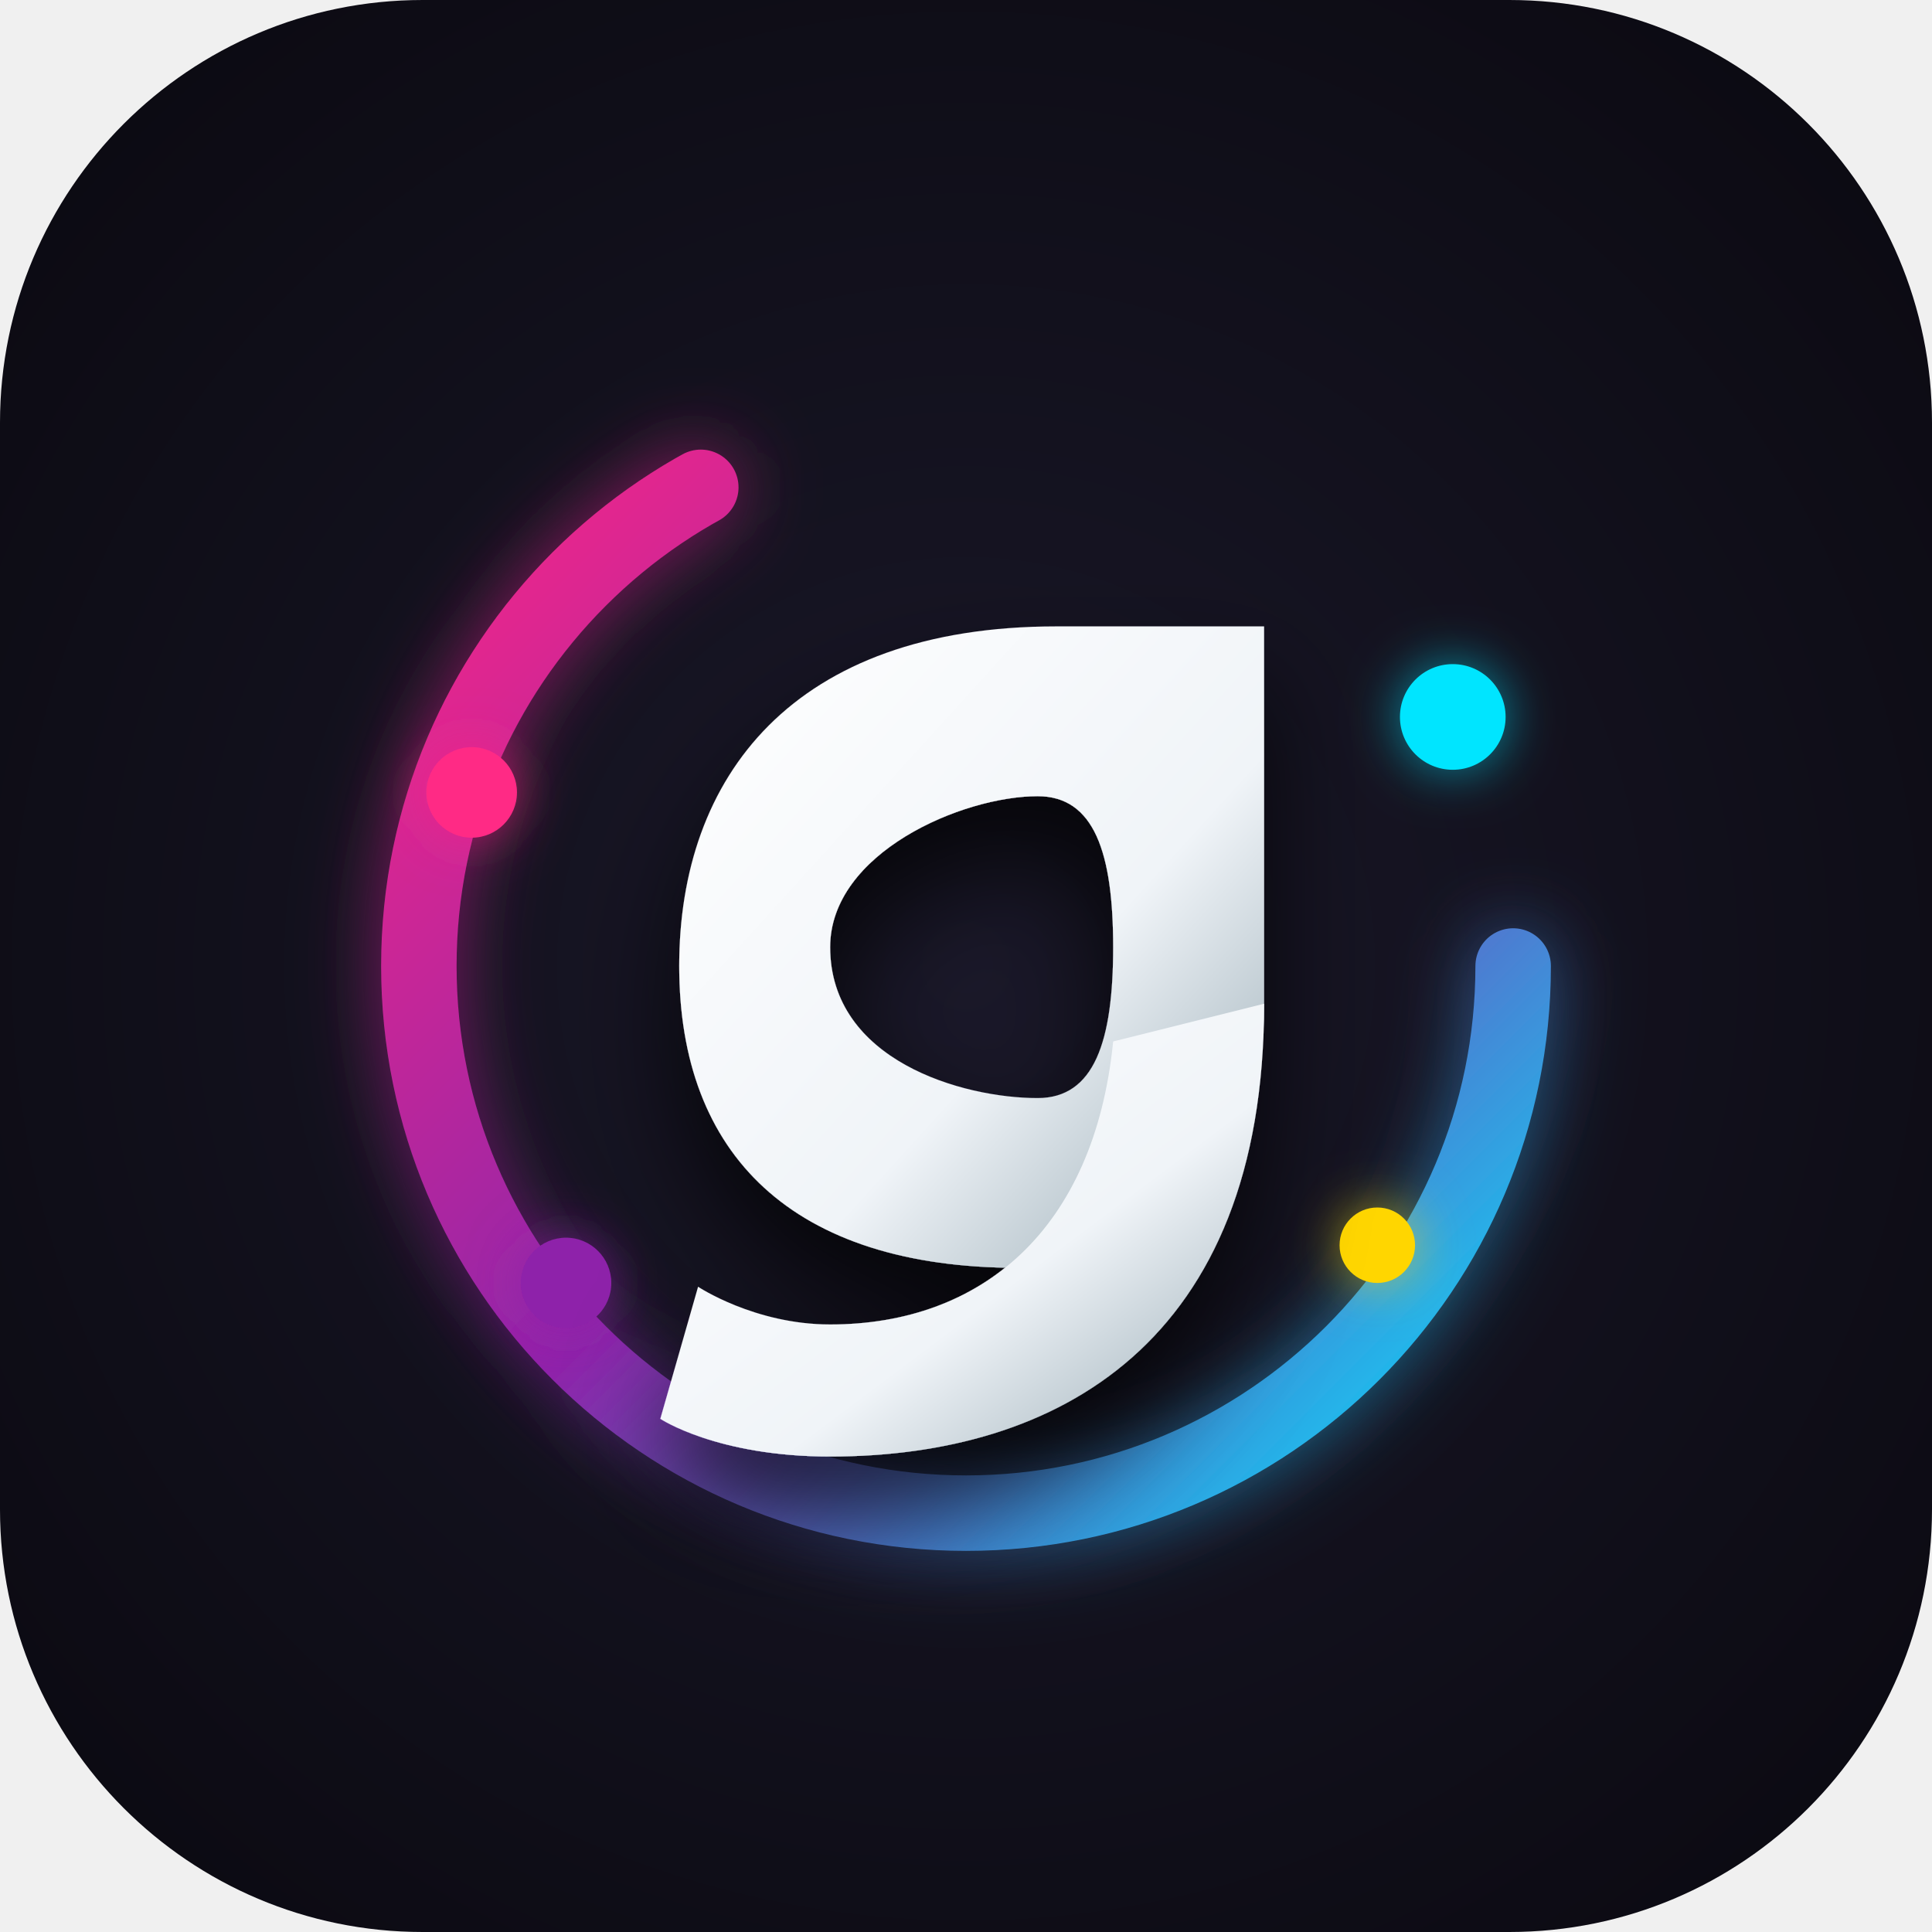
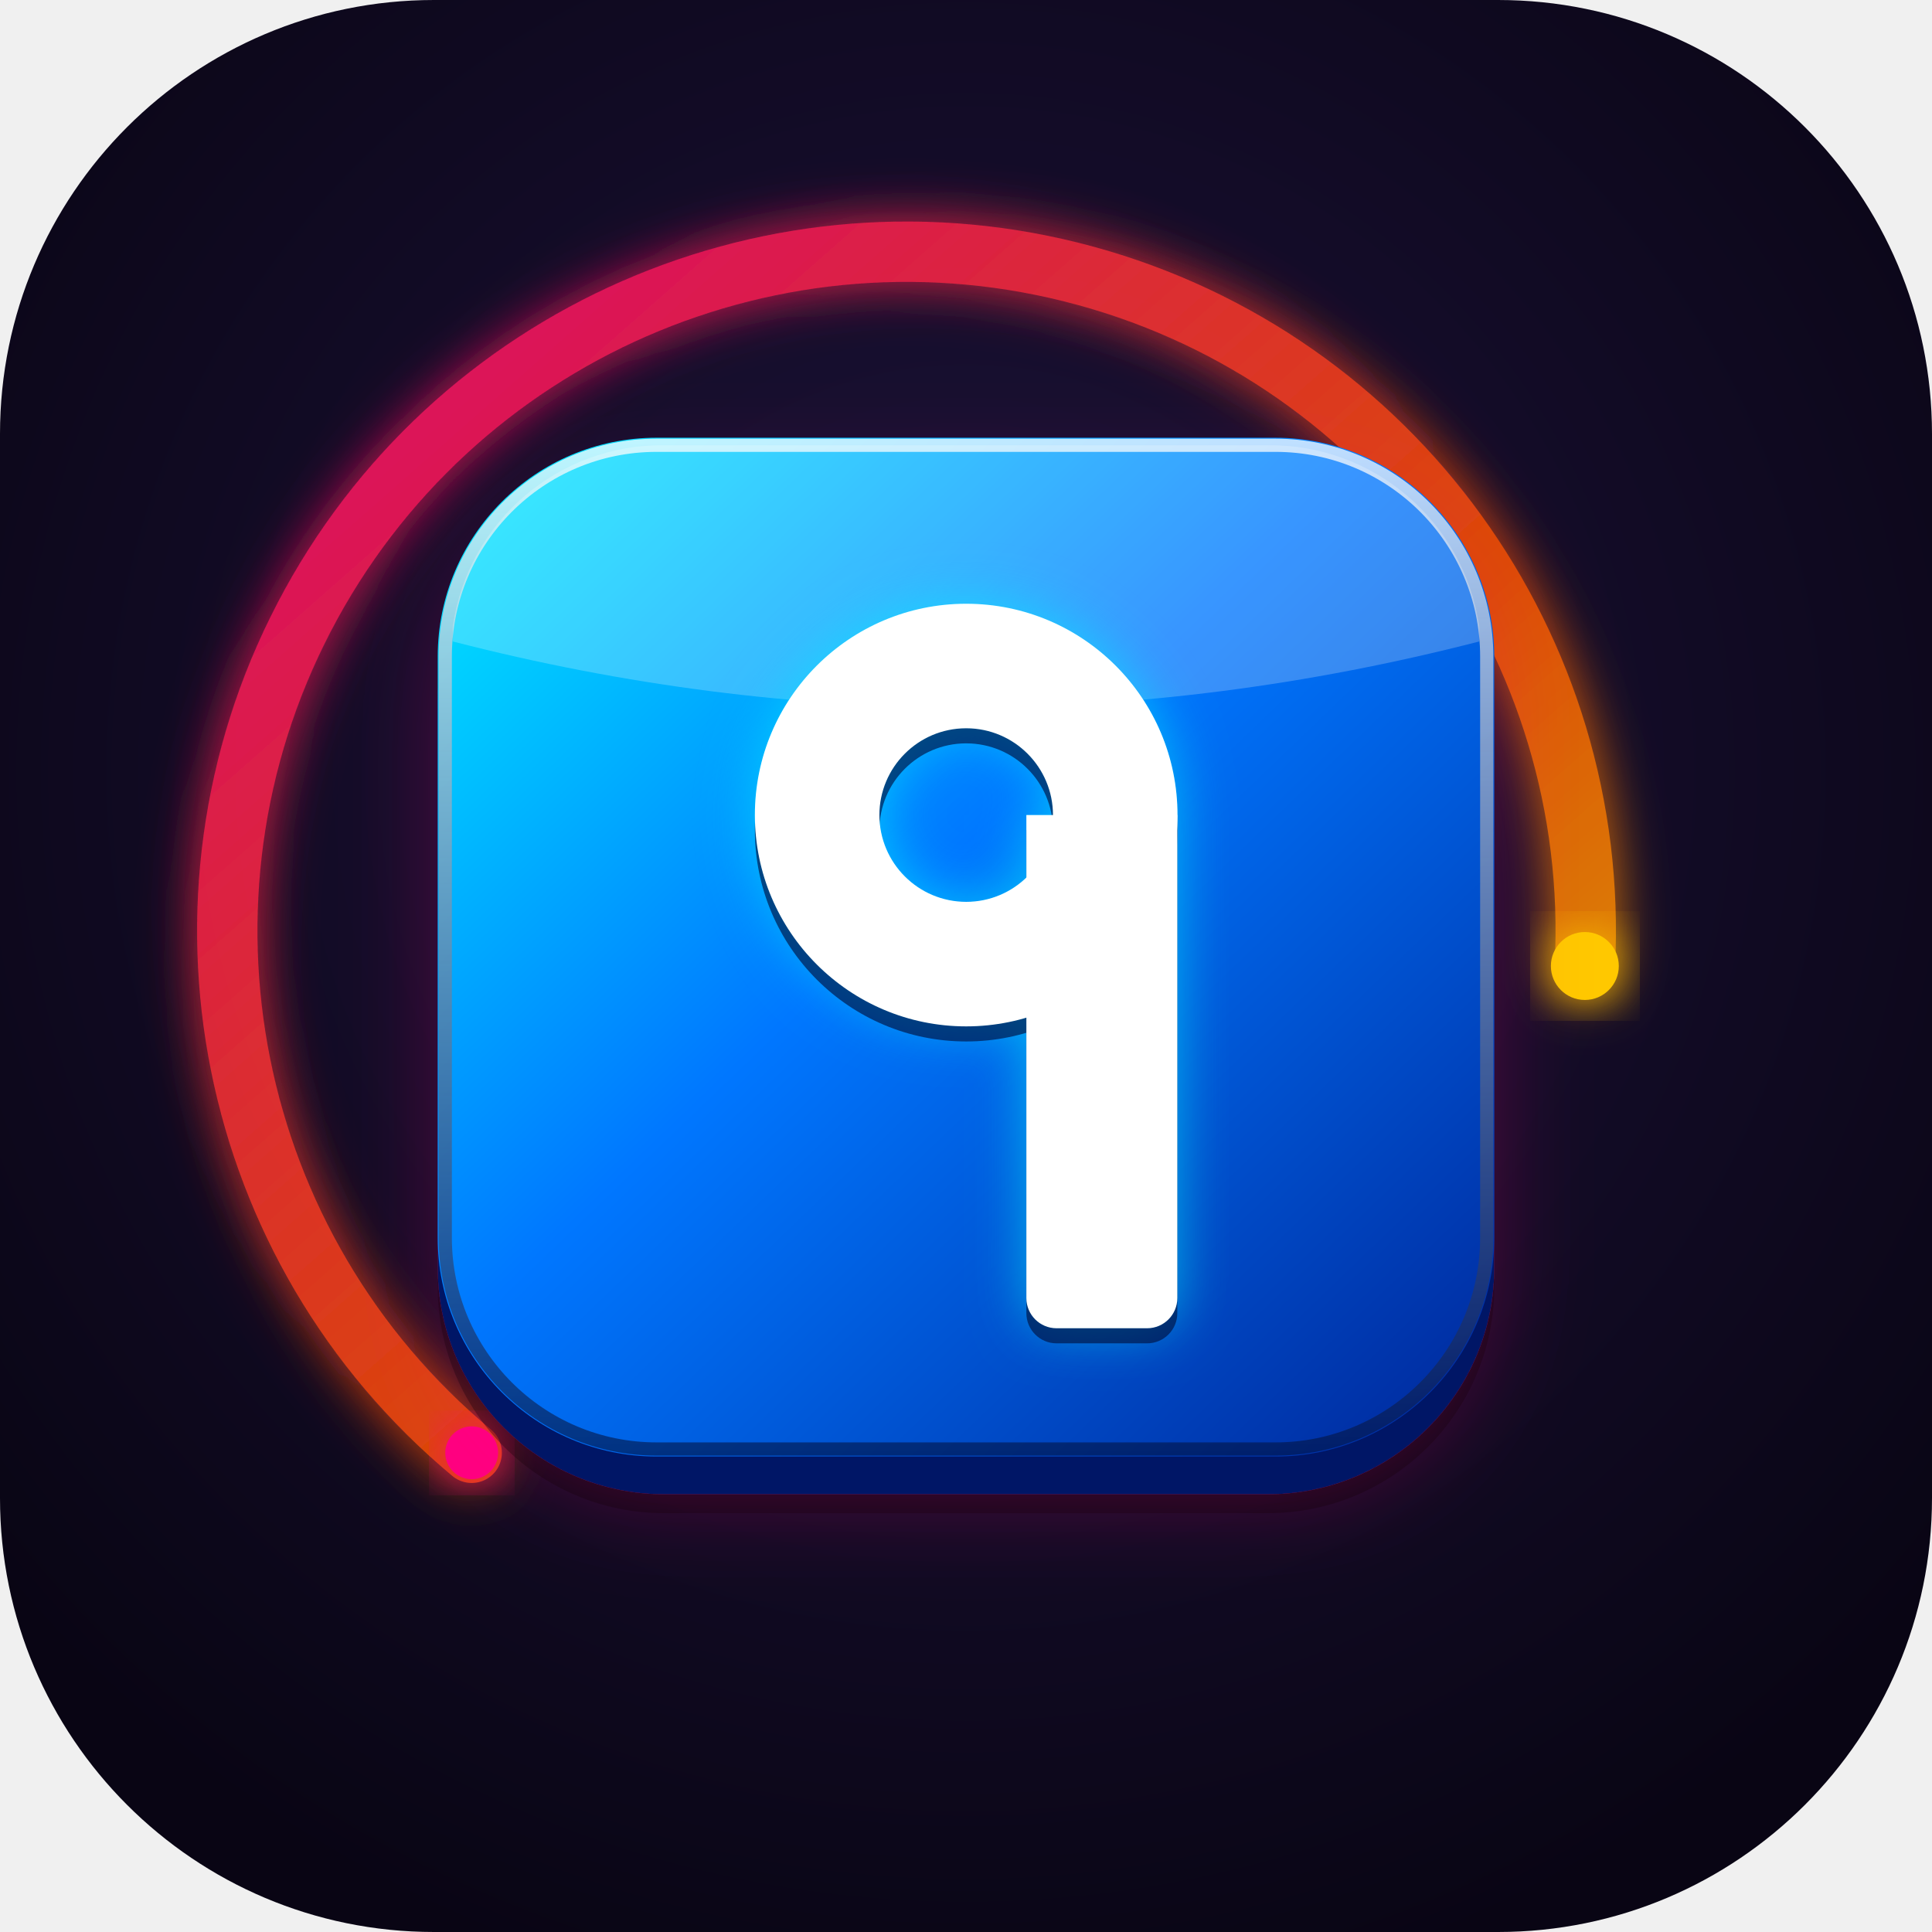
<svg xmlns="http://www.w3.org/2000/svg" viewBox="0 0 512 512" width="100%" height="100%">
  <defs>
-     <radialGradient id="bg-grad" cx="50%" cy="50%" r="70%">
-       <stop offset="0%" stop-color="#1A1829" />
-       <stop offset="100%" stop-color="#0A0910" />
+     <radialGradient id="bgGrad" cx="50%" cy="40%" r="65%">
+       <stop offset="0%" stop-color="#1D133B" />
+       <stop offset="100%" stop-color="#090514" />
    </radialGradient>
-     <linearGradient id="fuse-ring" x1="0%" y1="0%" x2="100%" y2="100%">
-       <stop offset="0%" stop-color="#FF2A85" />
-       <stop offset="50%" stop-color="#8E24AA" />
-       <stop offset="100%" stop-color="#00E5FF" />
+     <filter id="tileShadow" x="-20%" y="-20%" width="140%" height="140%">
+       <feDropShadow dx="0" dy="18" stdDeviation="14" flood-color="#000000" flood-opacity="0.65" />
+       <feDropShadow dx="0" dy="2" stdDeviation="12" flood-color="#FF0080" flood-opacity="0.25" />
+     </filter>
+     <filter id="glow" x="-30%" y="-30%" width="160%" height="160%">
+       <feGaussianBlur stdDeviation="7" result="blur" />
+       <feComposite in="SourceGraphic" in2="blur" operator="over" />
+     </filter>
+     <linearGradient id="tileGrad" x1="0%" y1="0%" x2="100%" y2="100%">
+       <stop offset="0%" stop-color="#00F0FF" />
+       <stop offset="45%" stop-color="#0077FF" />
+       <stop offset="100%" stop-color="#002699" />
    </linearGradient>
-     <linearGradient id="nine-grad" x1="0%" y1="0%" x2="100%" y2="100%">
-       <stop offset="0%" stop-color="#FFFFFF" />
-       <stop offset="60%" stop-color="#F0F4F8" />
-       <stop offset="100%" stop-color="#90A4AE" />
+     <linearGradient id="bevelGrad" x1="0%" y1="0%" x2="0%" y2="100%">
+       <stop offset="0%" stop-color="#FFFFFF" stop-opacity="0.75" />
+       <stop offset="100%" stop-color="#001140" stop-opacity="0.6" />
    </linearGradient>
-     <filter id="glow-clean" x="-30%" y="-30%" width="160%" height="160%">
-       <feGaussianBlur stdDeviation="10" result="blur" />
-       <feComponentTransfer in="blur" result="glow-bright">
-         <feFuncA type="linear" slope="0.6" />
-       </feComponentTransfer>
-       <feMerge>
-         <feMergeNode in="glow-bright" />
-         <feMergeNode in="SourceGraphic" />
-       </feMerge>
-     </filter>
-     <filter id="glow-particle" x="-200%" y="-200%" width="500%" height="500%">
-       <feGaussianBlur stdDeviation="7" result="blur" />
-       <feComponentTransfer in="blur" result="glow-bright">
-         <feFuncA type="linear" slope="0.6" />
-       </feComponentTransfer>
-       <feMerge>
-         <feMergeNode in="glow-bright" />
-         <feMergeNode in="SourceGraphic" />
-       </feMerge>
-     </filter>
-     <filter id="drop-shadow" x="-20%" y="-20%" width="140%" height="140%">
-       <feDropShadow dx="0" dy="16" stdDeviation="14" flood-color="#000000" flood-opacity="0.75" />
-     </filter>
+     <linearGradient id="energyGrad" x1="0%" y1="0%" x2="100%" y2="100%">
+       <stop offset="0%" stop-color="#FF0080" />
+       <stop offset="60%" stop-color="#FF5500" />
+       <stop offset="100%" stop-color="#FFC800" />
+     </linearGradient>
+     <g id="nine">
+       <path fill-rule="evenodd" d="M 256 160 a 56 56 0 1 0 0.1 0 Z                M 256 193 a 23 23 0 1 0 0.1 0 Z" />
+       <path d="M 272 216                L 312 216                L 312 344                A 8 8 0 0 1 304 352                L 280 352                A 8 8 0 0 1 272 344                Z" />
+     </g>
  </defs>
-   <rect width="512" height="512" rx="112" fill="url(#bg-grad)" />
-   <circle cx="256" cy="256" r="145" fill="none" stroke="url(#fuse-ring)" stroke-width="20" stroke-dasharray="650" stroke-dashoffset="40" stroke-linecap="round" filter="url(#glow-clean)" />
-   <circle cx="125" cy="210" r="12" fill="#FF2A85" filter="url(#glow-particle)" />
-   <circle cx="385" cy="190" r="14" fill="#00E5FF" filter="url(#glow-particle)" />
-   <circle cx="365" cy="330" r="10" fill="#FFD600" filter="url(#glow-particle)" />
-   <circle cx="150" cy="340" r="12" fill="#8E24AA" filter="url(#glow-particle)" />
-   <g filter="url(#drop-shadow)">
-     <path fill-rule="evenodd" d="M 280 166              C 210 166, 180 206, 180 256              C 180 306, 210 336, 270 336              C 320 336, 335 306, 335 266              L 335 166              Z              M 275 211              C 290 211, 295 226, 295 251              C 295 276, 290 291, 275 291              C 255 291, 220 281, 220 251              C 220 226, 255 211, 275 211              Z" fill="url(#nine-grad)" />
-     <path d="M 335 266              C 335 356, 280 386, 220 386              C 190 386, 175 376, 175 376              L 185 341              C 185 341, 200 351, 220 351              C 260 351, 290 326, 295 276              Z" fill="url(#nine-grad)" />
+   <rect width="512" height="512" rx="115" fill="url(#bgGrad)" />
+   <g id="mark">
+     <path d="M 125 385 A 180 180 0 1 1 420 256" fill="none" stroke="url(#energyGrad)" stroke-width="16" stroke-linecap="round" filter="url(#glow)" opacity="0.85" />
+     <circle cx="420" cy="256" r="9" fill="#FFC800" filter="url(#glow)" />
+     <circle cx="125" cy="385" r="7" fill="#FF0080" filter="url(#glow)" />
+     <rect x="116" y="131" width="280" height="270" rx="60" fill="#000000" opacity="0.35" />
+     <rect x="116" y="126" width="280" height="270" rx="60" fill="#001866" filter="url(#tileShadow)" />
+     <rect x="116" y="116" width="280" height="270" rx="58" fill="url(#tileGrad)" />
+     <rect x="118" y="118" width="276" height="266" rx="56" fill="none" stroke="url(#bevelGrad)" stroke-width="3.5" />
+     <path d="M 120 170 Q 256 205 392 170 L 392 166 A 56 56 0 0 0 336 118 L 176 118 A 56 56 0 0 0 120 166 Z" fill="#FFFFFF" opacity="0.22" />
+     <use href="#nine" fill="#00F0FF" filter="url(#glow)" opacity="0.6" />
+     <use href="#nine" fill="#001040" opacity="0.65" transform="translate(0, 4)" />
+     <use href="#nine" fill="#FFFFFF" />
  </g>
</svg>
